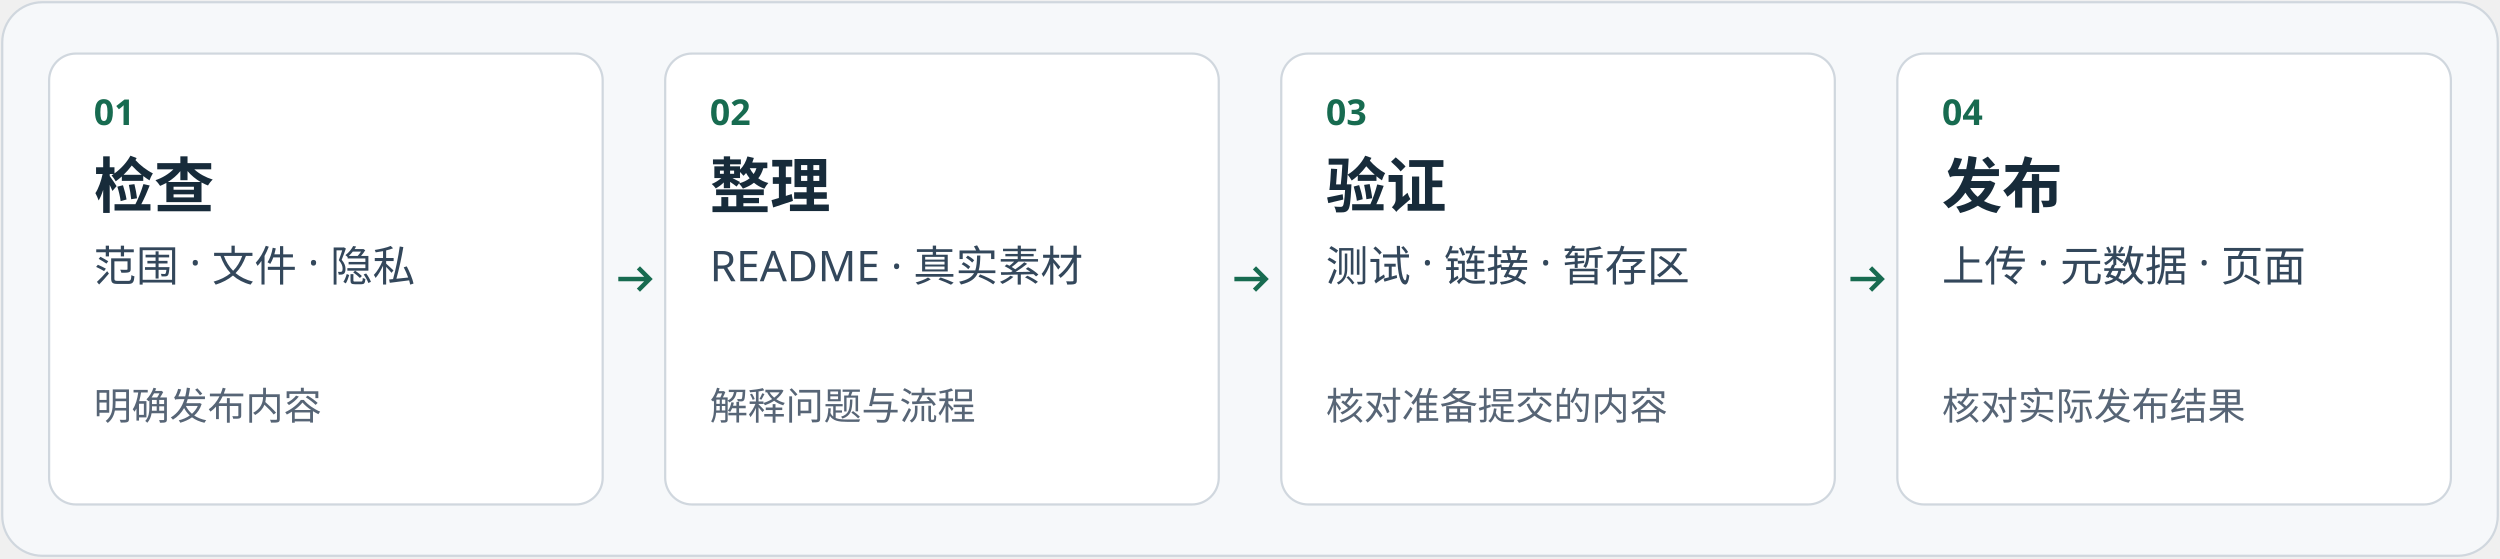
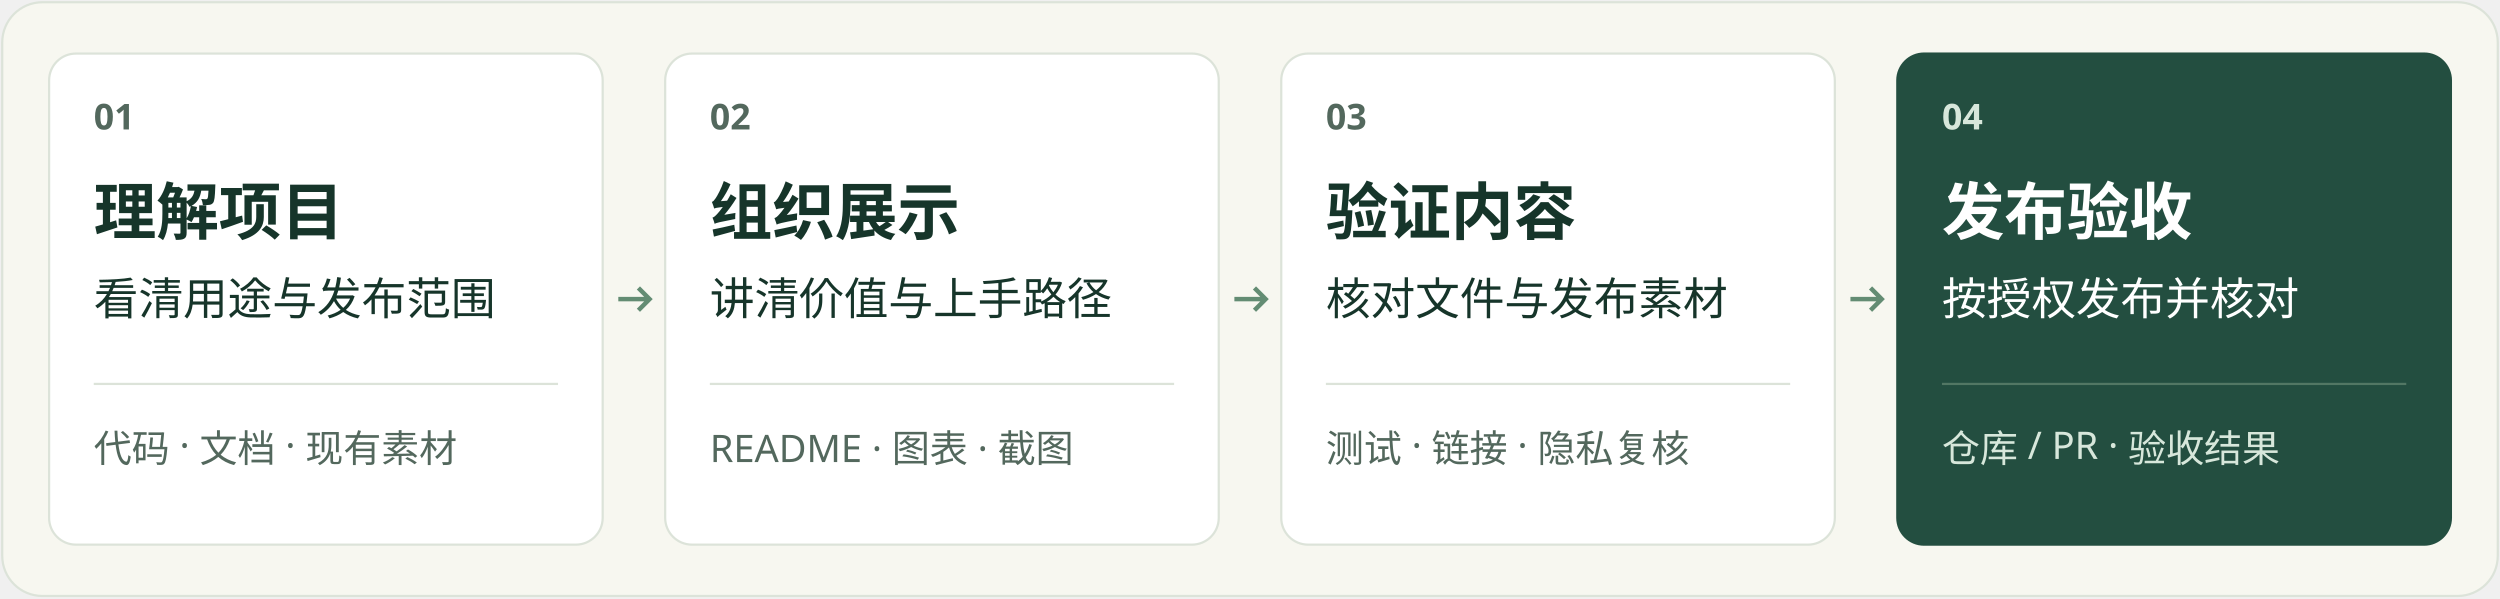
- <svg xmlns="http://www.w3.org/2000/svg" width="1120" height="250" viewBox="0 0 1120 250" role="img" aria-labelledby="title desc">
-   <rect x="1" y="1" width="1118" height="248" rx="18" fill="#f6f8fa" stroke="#d0d7de" />
+ <svg xmlns="http://www.w3.org/2000/svg" width="1120" height="268" viewBox="0 0 1120 268" role="img" aria-labelledby="title desc">
+   <rect x="1" y="1" width="1118" height="266" rx="18" fill="#f7f7f0" stroke="#dce3d9" />
  <g font-family="'Segoe UI','Microsoft YaHei',sans-serif">
-     <rect x="22" y="24" width="248" height="202" rx="12" fill="#ffffff" stroke="#d0d7de" />
-     <text x="42" y="56" font-size="16" font-weight="700" fill="#176b50">01</text>
-     <text x="42" y="93" font-size="27" font-weight="700" fill="#172b3a">检查</text>
-     <text x="42" y="126" font-size="19" fill="#33475b">范围 · 文件 · 隐私</text>
-     <text x="42" y="188" font-size="17" fill="#576576">明确发布内容</text>
-     <path d="M277 125h14m-5-5 5 5-5 5" fill="none" stroke="#176b50" stroke-width="2" />
-     <rect x="298" y="24" width="248" height="202" rx="12" fill="#ffffff" stroke="#d0d7de" />
-     <text x="318" y="56" font-size="16" font-weight="700" fill="#176b50">02</text>
-     <text x="318" y="93" font-size="27" font-weight="700" fill="#172b3a">整理</text>
-     <text x="318" y="126" font-size="19" fill="#33475b">README · 真实素材</text>
-     <text x="318" y="188" font-size="17" fill="#576576">解释问题与流程</text>
-     <path d="M553 125h14m-5-5 5 5-5 5" fill="none" stroke="#176b50" stroke-width="2" />
-     <rect x="574" y="24" width="248" height="202" rx="12" fill="#ffffff" stroke="#d0d7de" />
-     <text x="594" y="56" font-size="16" font-weight="700" fill="#176b50">03</text>
-     <text x="594" y="93" font-size="27" font-weight="700" fill="#172b3a">验证</text>
-     <text x="594" y="126" font-size="19" fill="#33475b">测试 · 链接 · 暂存区</text>
-     <text x="594" y="188" font-size="17" fill="#576576">核对准备提交的内容</text>
-     <path d="M829 125h14m-5-5 5 5-5 5" fill="none" stroke="#176b50" stroke-width="2" />
-     <rect x="850" y="24" width="248" height="202" rx="12" fill="#ffffff" stroke="#d0d7de" />
-     <text x="870" y="56" font-size="16" font-weight="700" fill="#176b50">04</text>
-     <text x="870" y="93" font-size="27" font-weight="700" fill="#172b3a">发布</text>
-     <text x="870" y="126" font-size="19" fill="#33475b">上传 · 元数据 · 页面</text>
-     <text x="870" y="188" font-size="17" fill="#576576">核对实际发布结果</text>
+     <rect x="22" y="24" width="248" height="220" rx="12" fill="#ffffff" stroke="#dce3d9" />
+     <text x="42" y="58" font-size="16" font-weight="700" fill="#53685d">01</text>
+     <text x="42" y="105" font-size="28" font-weight="700" fill="#16352a">理解项目</text>
+     <text x="42" y="141" font-size="20" fill="#16352a">看清用途与发布范围</text>
+     <path d="M42 172h208" stroke="#dce3d9" />
+     <text x="42" y="207" font-size="17" fill="#53685d">代码 · 文档 · 现有素材</text>
+     <path d="M277 134h14m-5-5 5 5-5 5" fill="none" stroke="#638c73" stroke-width="2" />
+     <rect x="298" y="24" width="248" height="220" rx="12" fill="#ffffff" stroke="#dce3d9" />
+     <text x="318" y="58" font-size="16" font-weight="700" fill="#53685d">02</text>
+     <text x="318" y="105" font-size="28" font-weight="700" fill="#16352a">组织展示</text>
+     <text x="318" y="141" font-size="20" fill="#16352a">讲清价值与上手路径</text>
+     <path d="M318 172h208" stroke="#dce3d9" />
+     <text x="318" y="207" font-size="17" fill="#53685d">README · 图表 · 截图</text>
+     <path d="M553 134h14m-5-5 5 5-5 5" fill="none" stroke="#638c73" stroke-width="2" />
+     <rect x="574" y="24" width="248" height="220" rx="12" fill="#ffffff" stroke="#dce3d9" />
+     <text x="594" y="58" font-size="16" font-weight="700" fill="#53685d">03</text>
+     <text x="594" y="105" font-size="28" font-weight="700" fill="#16352a">验证内容</text>
+     <text x="594" y="141" font-size="20" fill="#16352a">核对文件与发布素材</text>
+     <path d="M594 172h208" stroke="#dce3d9" />
+     <text x="594" y="207" font-size="17" fill="#53685d">测试 · 链接 · 隐私复核</text>
+     <path d="M829 134h14m-5-5 5 5-5 5" fill="none" stroke="#638c73" stroke-width="2" />
+     <rect x="850" y="24" width="248" height="220" rx="12" fill="#234e40" stroke="#234e40" />
+     <text x="870" y="58" font-size="16" font-weight="700" fill="#d7e7db">04</text>
+     <text x="870" y="105" font-size="28" font-weight="700" fill="#ffffff">发布验收</text>
+     <text x="870" y="141" font-size="20" fill="#ffffff">按授权发布并核对</text>
+     <path d="M870 172h208" stroke="#527764" />
+     <text x="870" y="207" font-size="17" fill="#d7e7db">仓库 / PR · 验收结果</text>
  </g>
</svg>
